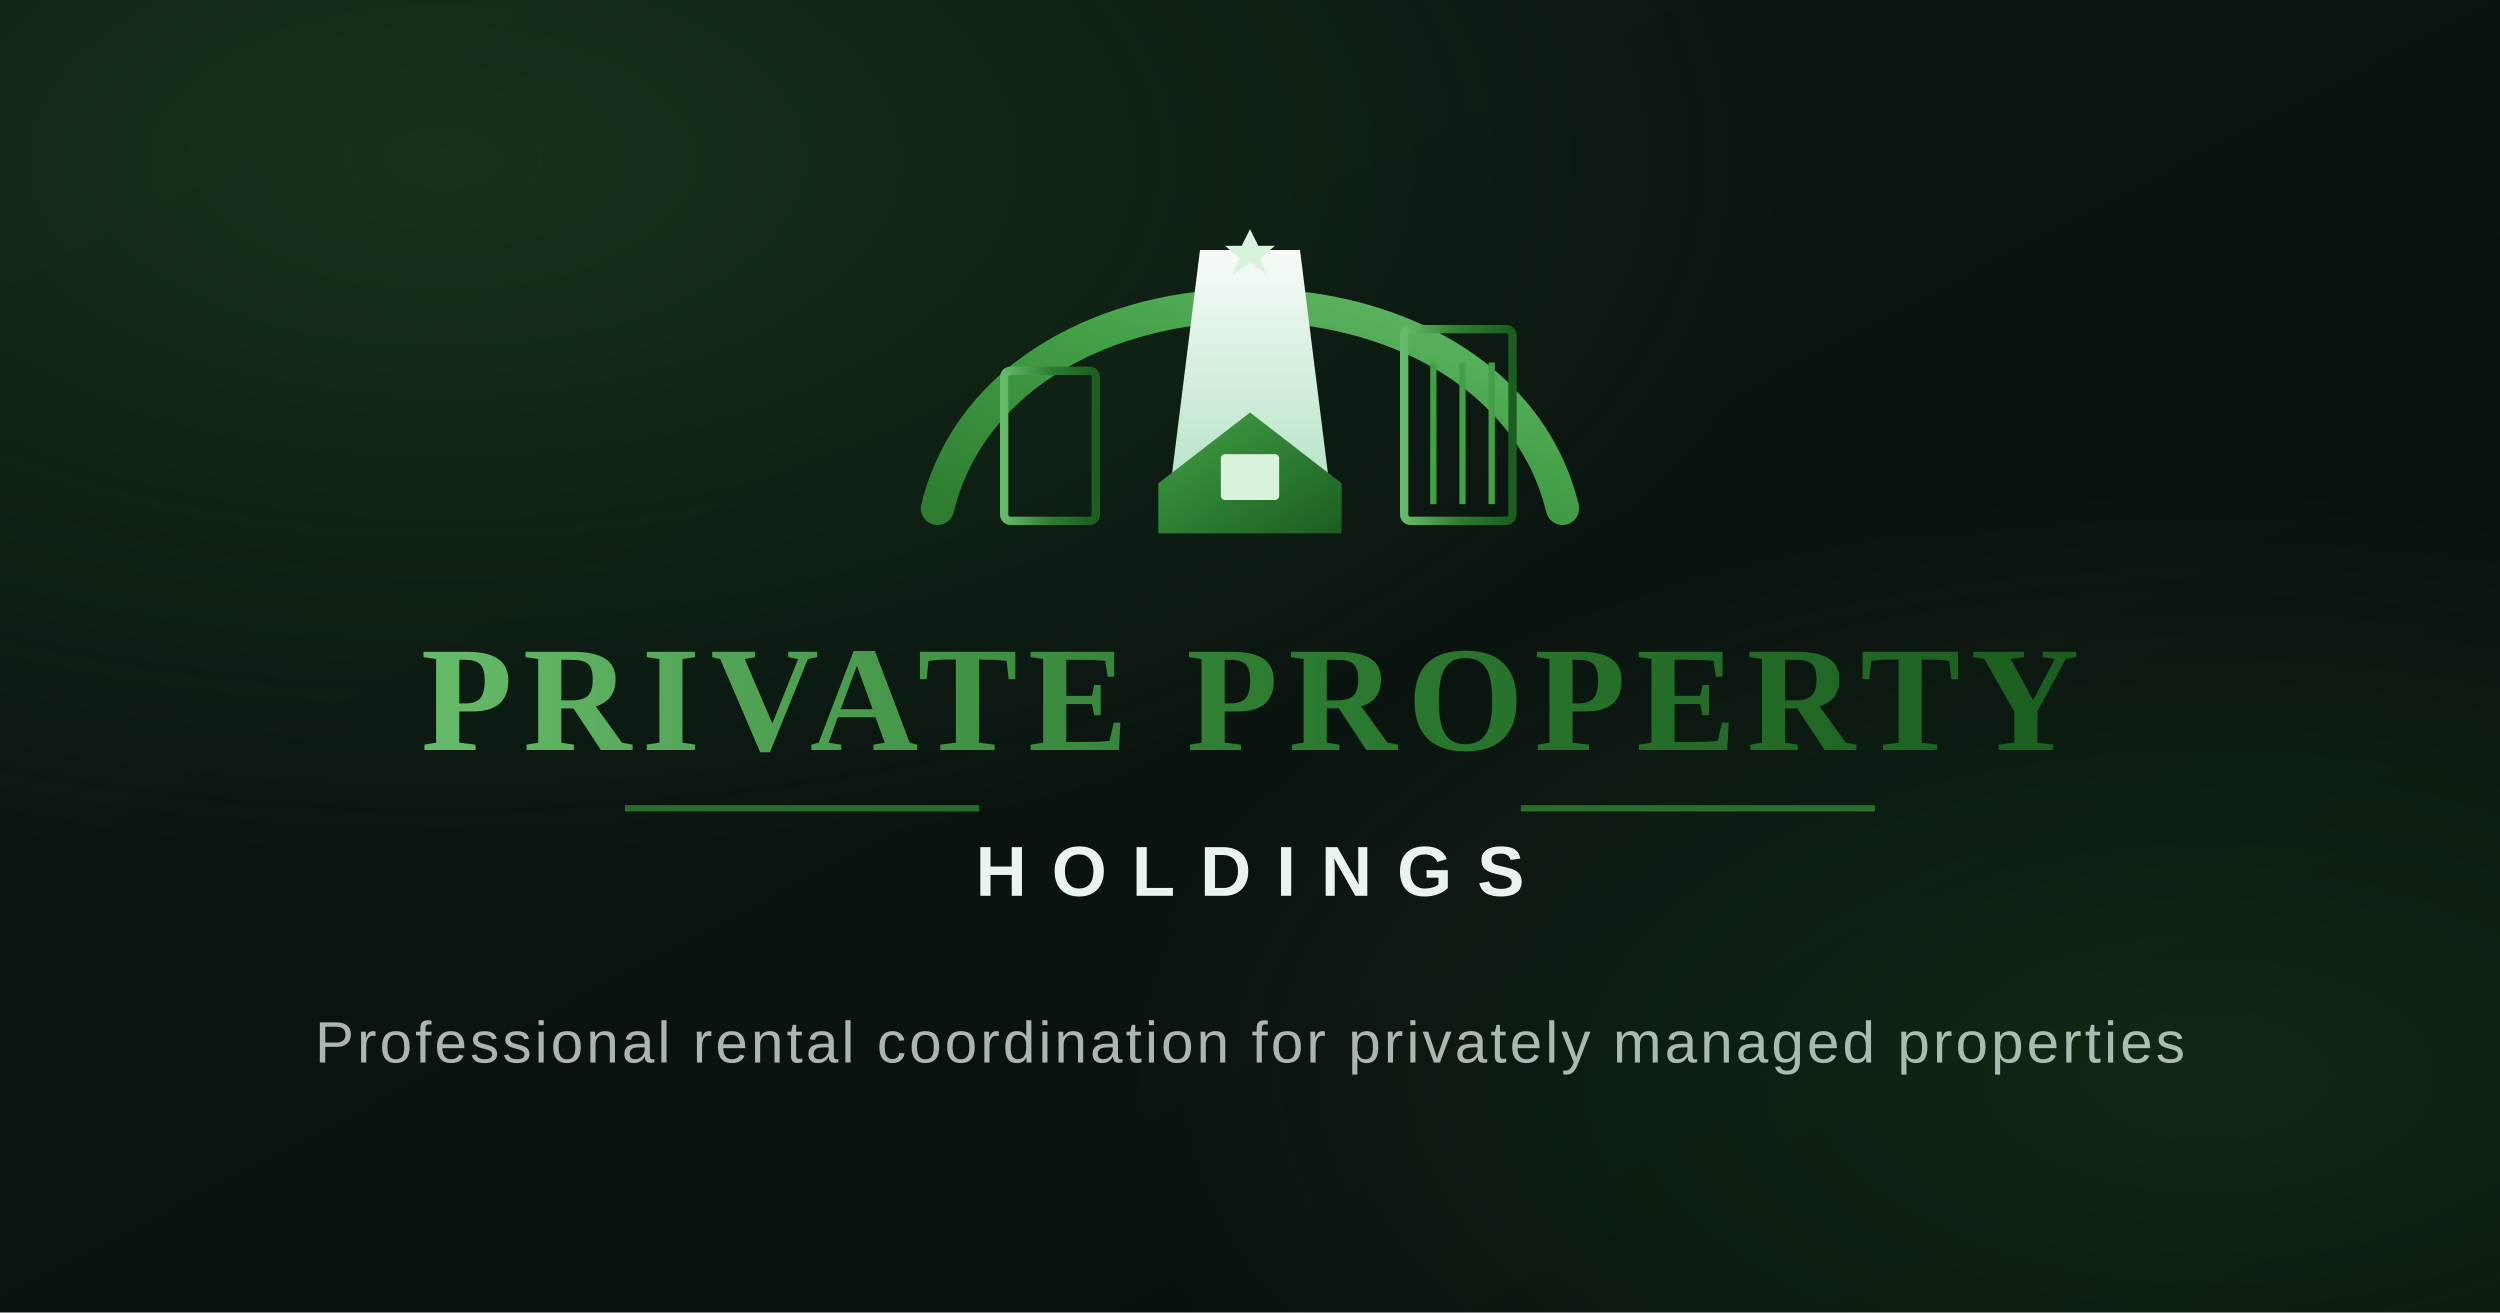
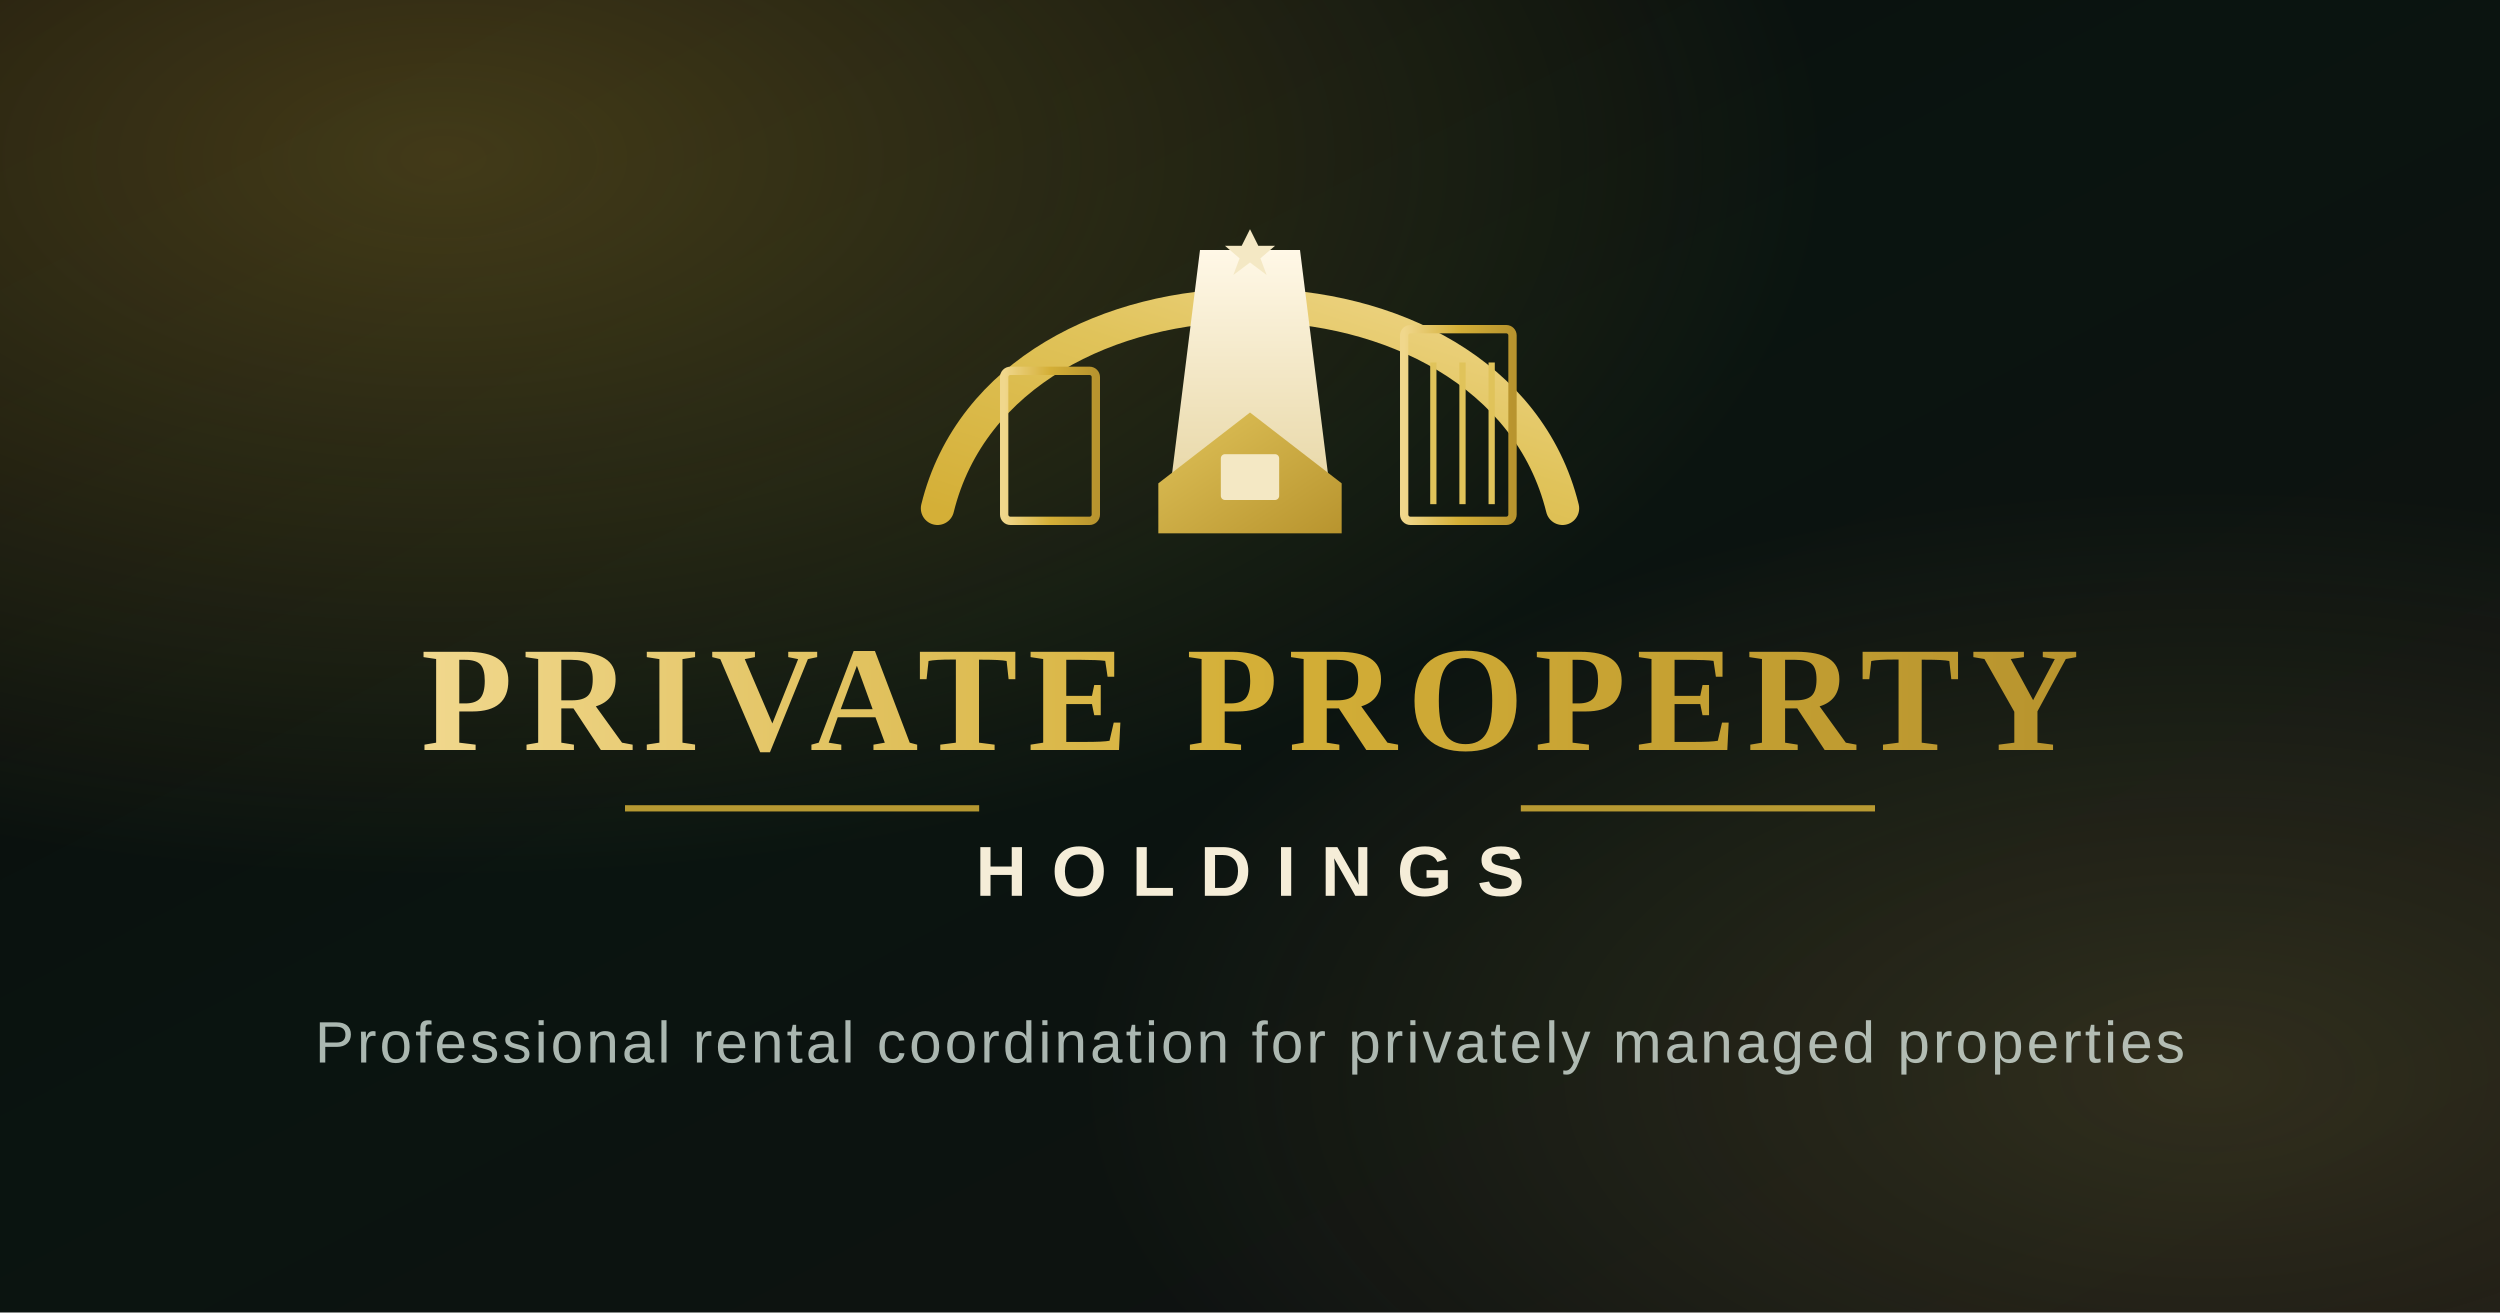
<svg xmlns="http://www.w3.org/2000/svg" viewBox="0 0 1200 630" role="img" aria-labelledby="ogTitle">
  <defs>
    <linearGradient id="pageBg" x1="0%" y1="0%" x2="100%" y2="100%">
-       <stop offset="0%" stop-color="#0C1610" />
+       <stop offset="0%" stop-color="#0A0A0A" />
      <stop offset="45%" stop-color="#0A1410" />
-       <stop offset="100%" stop-color="#07100A" />
+       <stop offset="100%" stop-color="#111111" />
    </linearGradient>
    <radialGradient id="glow" cx="18%" cy="12%" r="55%">
-       <stop offset="0%" stop-color="#2E7D32" stop-opacity="0.28" />
-       <stop offset="100%" stop-color="#2E7D32" stop-opacity="0" />
+       <stop offset="0%" stop-color="#D4AF37" stop-opacity="0.28" />
+       <stop offset="100%" stop-color="#D4AF37" stop-opacity="0" />
    </radialGradient>
    <radialGradient id="glow2" cx="88%" cy="82%" r="45%">
-       <stop offset="0%" stop-color="#43A047" stop-opacity="0.16" />
-       <stop offset="100%" stop-color="#43A047" stop-opacity="0" />
+       <stop offset="0%" stop-color="#E0C35A" stop-opacity="0.16" />
+       <stop offset="100%" stop-color="#E0C35A" stop-opacity="0" />
    </radialGradient>
    <linearGradient id="greenBright" x1="0%" y1="0%" x2="100%" y2="0%">
-       <stop offset="0%" stop-color="#66BB6A" />
-       <stop offset="50%" stop-color="#2E7D32" />
-       <stop offset="100%" stop-color="#1B5E20" />
+       <stop offset="0%" stop-color="#F0D78C" />
+       <stop offset="50%" stop-color="#D4AF37" />
+       <stop offset="100%" stop-color="#B8942E" />
    </linearGradient>
    <linearGradient id="towerFill" x1="50%" y1="0%" x2="50%" y2="100%">
-       <stop offset="0%" stop-color="#F7FBF8" />
-       <stop offset="100%" stop-color="#B7E4C7" />
+       <stop offset="0%" stop-color="#FFF8E7" />
+       <stop offset="100%" stop-color="#E8D8A8" />
    </linearGradient>
    <linearGradient id="arcGlow" x1="0%" y1="100%" x2="100%" y2="0%">
-       <stop offset="0%" stop-color="#2E7D32" />
-       <stop offset="55%" stop-color="#43A047" />
-       <stop offset="100%" stop-color="#66BB6A" />
+       <stop offset="0%" stop-color="#D4AF37" />
+       <stop offset="55%" stop-color="#E0C35A" />
+       <stop offset="100%" stop-color="#F0D78C" />
    </linearGradient>
    <linearGradient id="greenDeep" x1="0%" y1="0%" x2="100%" y2="100%">
-       <stop offset="0%" stop-color="#43A047" />
-       <stop offset="100%" stop-color="#1B5E20" />
+       <stop offset="0%" stop-color="#E0C35A" />
+       <stop offset="100%" stop-color="#B8942E" />
    </linearGradient>
  </defs>
  <rect width="1200" height="630" fill="url(#pageBg)" />
  <rect width="1200" height="630" fill="url(#glow)" />
  <rect width="1200" height="630" fill="url(#glow2)" />
  <g transform="translate(600 188)">
    <path d="M-150 56 C-118 -74, 118 -74, 150 56" fill="none" stroke="url(#arcGlow)" stroke-width="16" stroke-linecap="round" />
    <rect x="-118" y="-10" width="44" height="72" rx="3" fill="none" stroke="url(#greenBright)" stroke-width="4" />
    <path d="M-24 -68 L24 -68 L38 44 L-38 44 Z" fill="url(#towerFill)" />
    <rect x="74" y="-30" width="52" height="92" rx="3" fill="none" stroke="url(#greenBright)" stroke-width="4" />
-     <line x1="88" y1="-14" x2="88" y2="54" stroke="#43A047" stroke-width="3" />
-     <line x1="102" y1="-14" x2="102" y2="54" stroke="#43A047" stroke-width="3" />
-     <line x1="116" y1="-14" x2="116" y2="54" stroke="#43A047" stroke-width="3" />
+     <line x1="88" y1="-14" x2="88" y2="54" stroke="#E0C35A" stroke-width="3" />
+     <line x1="102" y1="-14" x2="102" y2="54" stroke="#E0C35A" stroke-width="3" />
+     <line x1="116" y1="-14" x2="116" y2="54" stroke="#E0C35A" stroke-width="3" />
    <path d="M-44 44 L0 10 L44 44 V68 H-44 Z" fill="url(#greenDeep)" />
-     <rect x="-14" y="30" width="28" height="22" rx="2" fill="#D8F3DC" />
-     <path d="M0 -78 L4 -70 L12 -70 L5 -64 L8 -56 L0 -62 L-8 -56 L-5 -64 L-12 -70 L-4 -70 Z" fill="#D8F3DC" />
+     <rect x="-14" y="30" width="28" height="22" rx="2" fill="#F4E8C4" />
+     <path d="M0 -78 L4 -70 L12 -70 L5 -64 L8 -56 L0 -62 L-8 -56 L-5 -64 L-12 -70 L-4 -70 Z" fill="#F4E8C4" />
  </g>
  <text x="600" y="360" text-anchor="middle" fill="url(#greenBright)" font-family="'Playfair Display', Georgia, 'Times New Roman', serif" font-size="72" font-weight="700" letter-spacing="5">PRIVATE PROPERTY</text>
-   <line x1="300" y1="388" x2="470" y2="388" stroke="#2E7D32" stroke-width="3" opacity="0.85" />
-   <text x="600" y="430" text-anchor="middle" fill="#E8F5EE" font-family="Manrope, Arial, sans-serif" font-size="34" font-weight="700" letter-spacing="12">HOLDINGS</text>
-   <line x1="730" y1="388" x2="900" y2="388" stroke="#2E7D32" stroke-width="3" opacity="0.85" />
+   <line x1="300" y1="388" x2="470" y2="388" stroke="#D4AF37" stroke-width="3" opacity="0.85" />
+   <text x="600" y="430" text-anchor="middle" fill="#F5EDD8" font-family="Manrope, Arial, sans-serif" font-size="34" font-weight="700" letter-spacing="12">HOLDINGS</text>
+   <line x1="730" y1="388" x2="900" y2="388" stroke="#D4AF37" stroke-width="3" opacity="0.85" />
  <text x="600" y="510" text-anchor="middle" fill="rgba(232,245,238,0.72)" font-family="Manrope, Arial, sans-serif" font-size="28" font-weight="500" letter-spacing="1.5">Professional rental coordination for privately managed properties</text>
</svg>
